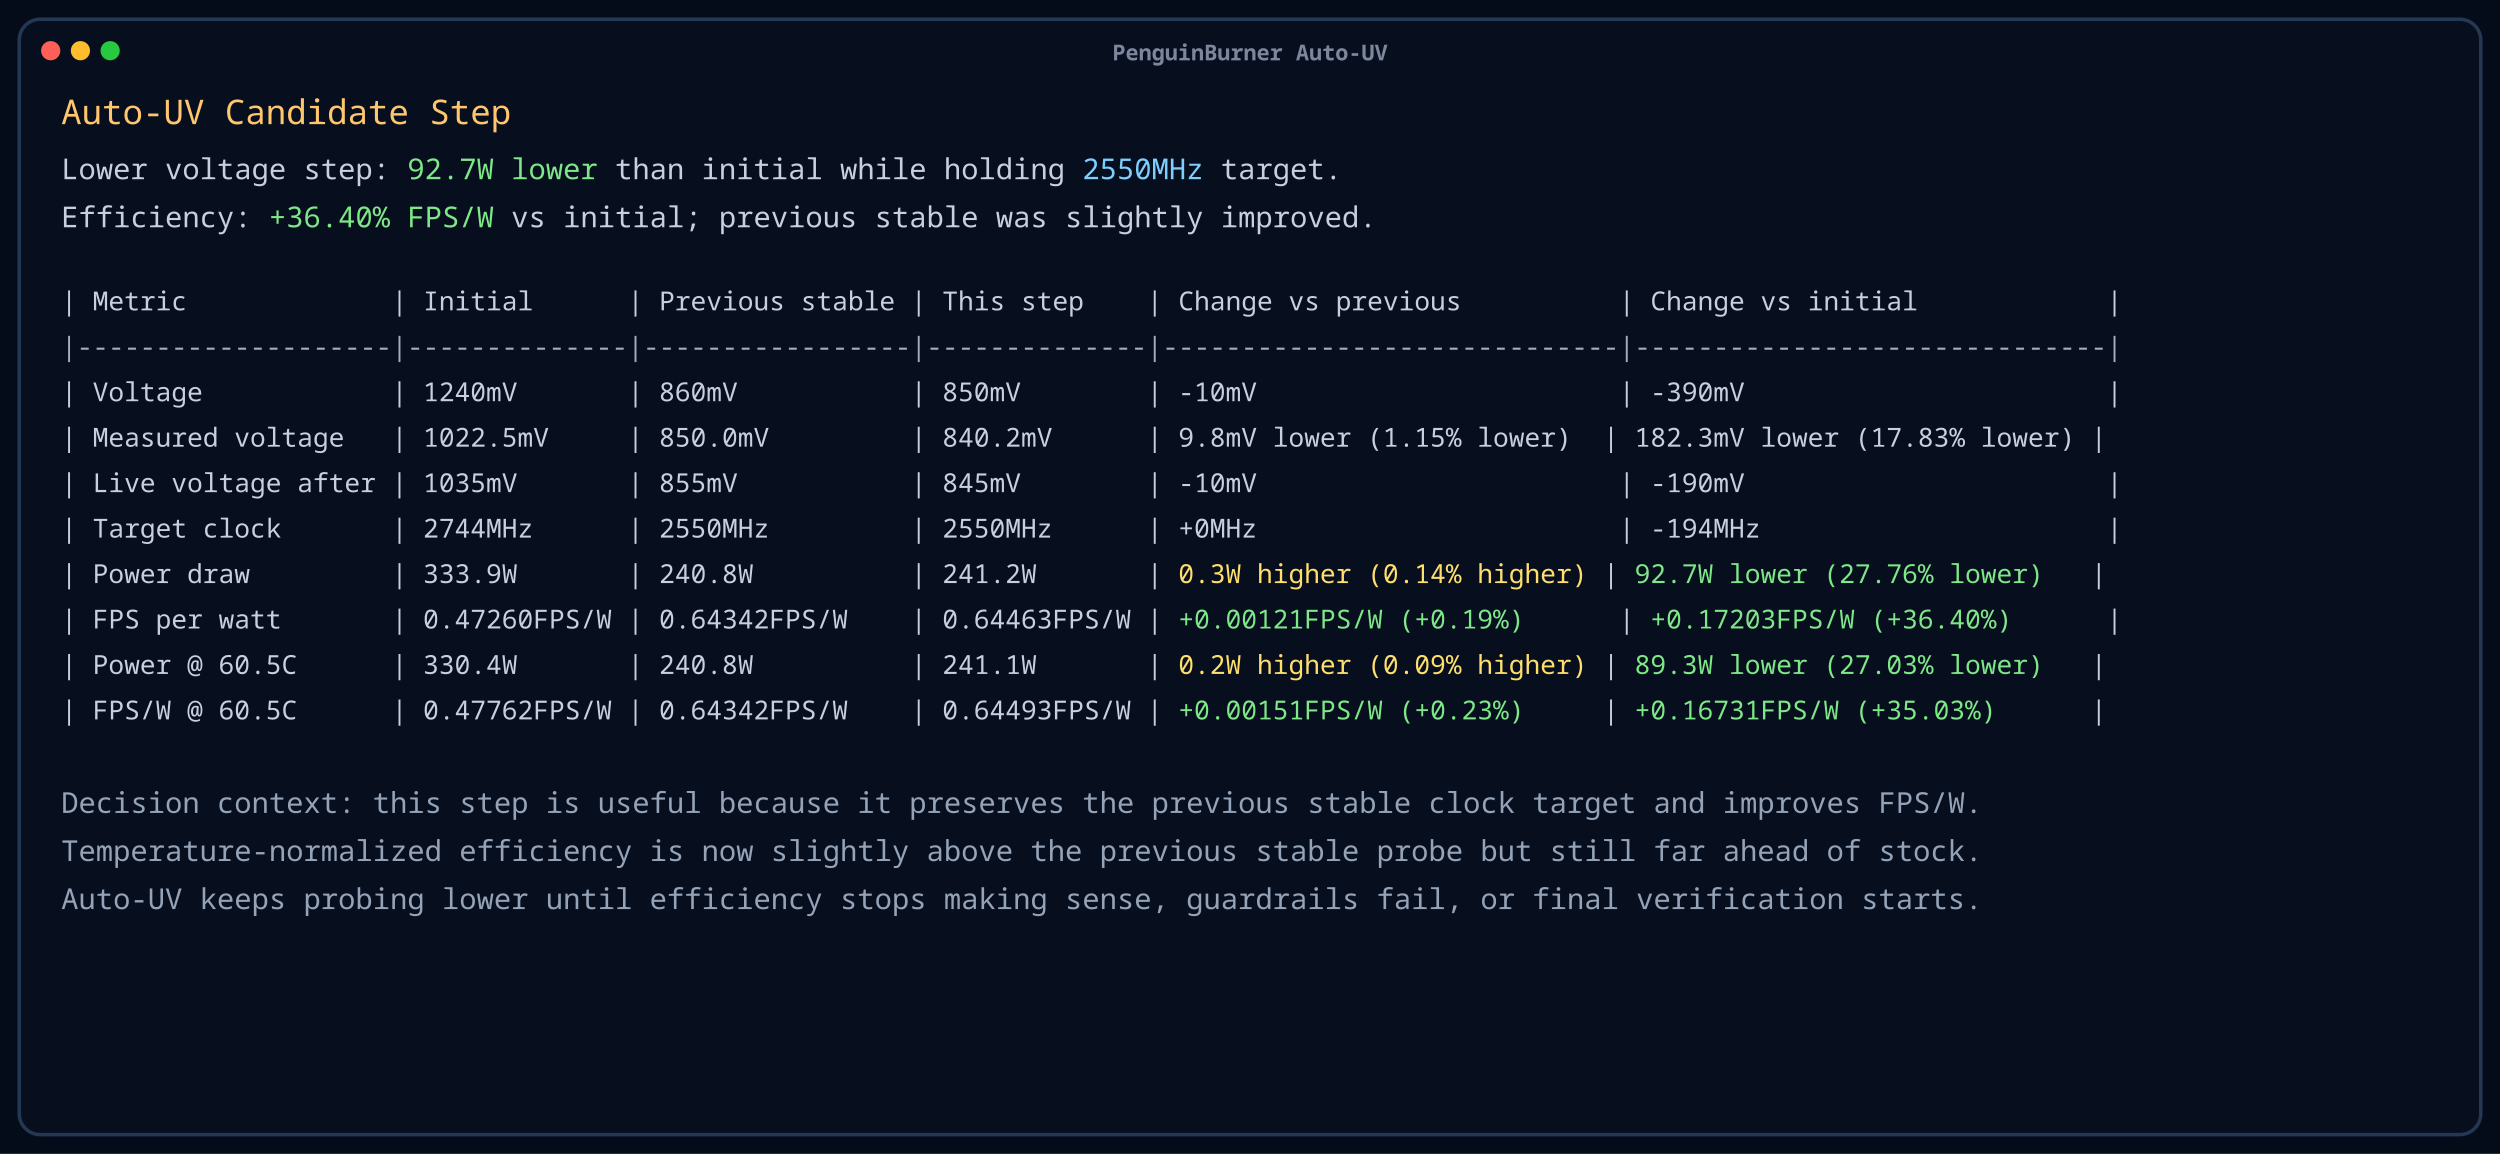
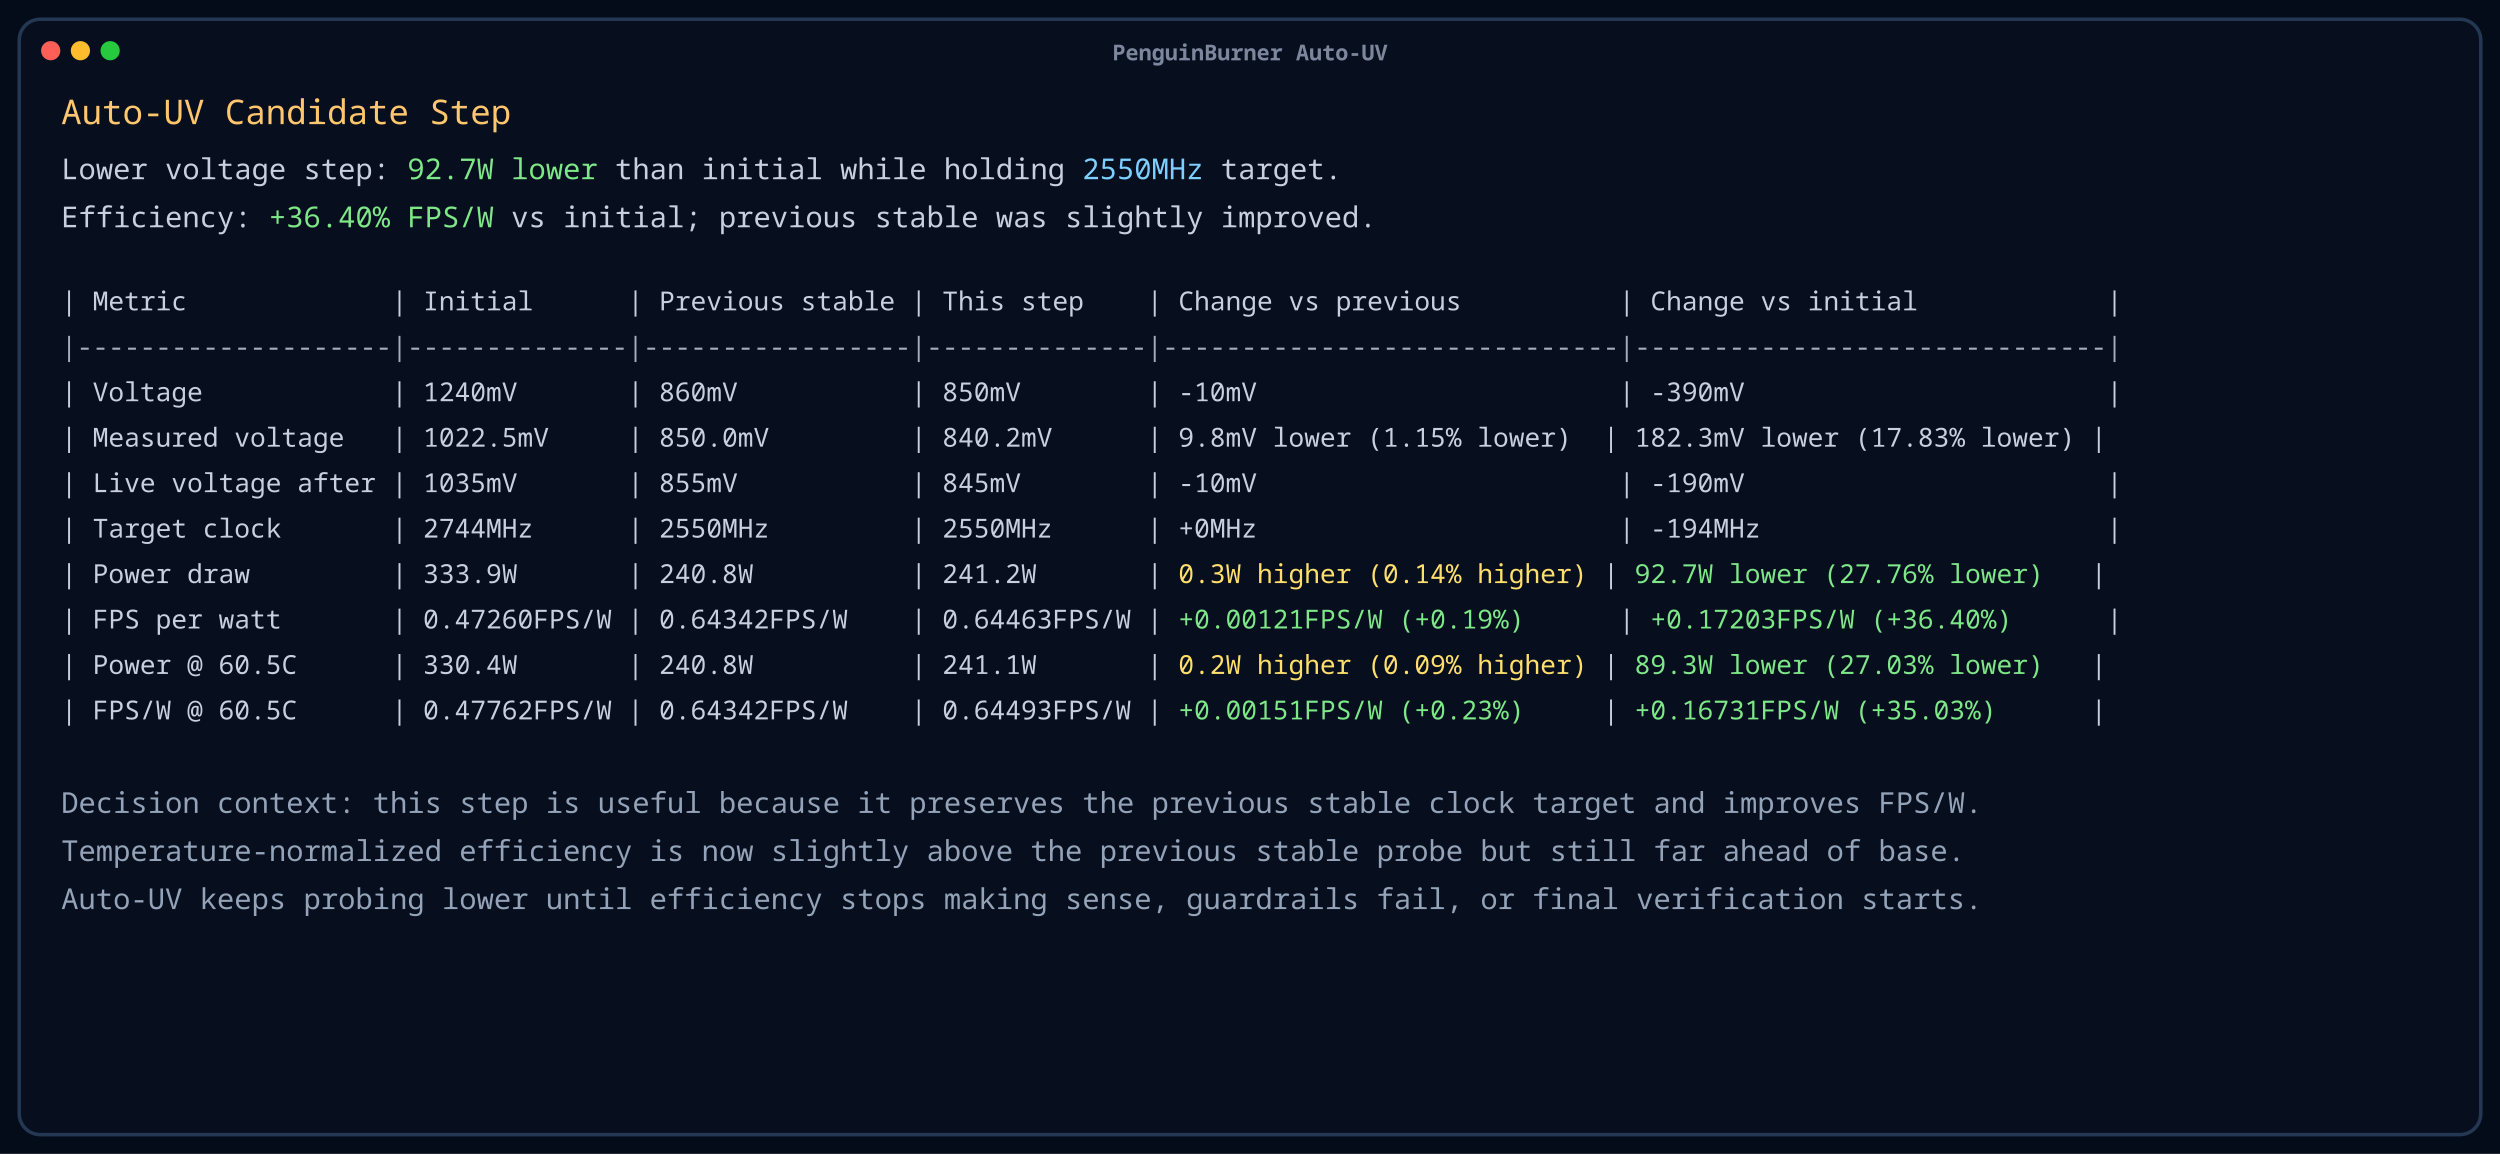
<svg xmlns="http://www.w3.org/2000/svg" width="2860" height="1320" viewBox="0 0 2860 1320">
  <rect width="2860" height="1320" fill="#050c19" />
  <rect x="22" y="22" width="2816" height="1276" rx="24" fill="#070f1f" stroke="#243753" stroke-width="4" />
  <circle cx="58" cy="58" r="11" fill="#ff5f56" />
  <circle cx="92" cy="58" r="11" fill="#ffbd2e" />
  <circle cx="126" cy="58" r="11" fill="#27c93f" />
  <text x="1430" y="69" text-anchor="middle" font-family="Noto Sans Mono, DejaVu Sans Mono, monospace" font-size="25" fill="#7c879d" font-weight="700">PenguinBurner Auto-UV</text>
  <text x="70" y="142" font-family="Noto Sans Mono, DejaVu Sans Mono, monospace" font-size="39" fill="#ffc66d">Auto-UV Candidate Step</text>
  <text x="70" y="205" font-family="Noto Sans Mono, DejaVu Sans Mono, monospace" font-size="33" fill="#c8d0e0">
    Lower voltage step: <tspan fill="#7ee787">92.7W lower</tspan> than initial while holding <tspan fill="#7dcfff">2550MHz</tspan> target.
  </text>
  <text x="70" y="260" font-family="Noto Sans Mono, DejaVu Sans Mono, monospace" font-size="33" fill="#c8d0e0">
    Efficiency: <tspan fill="#7ee787">+36.40% FPS/W</tspan> vs initial; previous stable was slightly improved.
  </text>
  <text x="70" y="355" font-family="Noto Sans Mono, DejaVu Sans Mono, monospace" font-size="30" fill="#c8d0e0" xml:space="preserve">| Metric             | Initial      | Previous stable | This step    | Change vs previous          | Change vs initial            |</text>
  <text x="70" y="407" font-family="Noto Sans Mono, DejaVu Sans Mono, monospace" font-size="30" fill="#a6adbb" xml:space="preserve">|--------------------|--------------|-----------------|--------------|-----------------------------|------------------------------|</text>
  <text x="70" y="459" font-family="Noto Sans Mono, DejaVu Sans Mono, monospace" font-size="30" fill="#c8d0e0" xml:space="preserve">| Voltage            | 1240mV       | 860mV           | 850mV        | -10mV                       | -390mV                       |</text>
  <text x="70" y="511" font-family="Noto Sans Mono, DejaVu Sans Mono, monospace" font-size="30" fill="#c8d0e0" xml:space="preserve">| Measured voltage   | 1022.5mV     | 850.0mV         | 840.2mV      | 9.8mV lower (1.15% lower)  | 182.3mV lower (17.83% lower) |</text>
  <text x="70" y="563" font-family="Noto Sans Mono, DejaVu Sans Mono, monospace" font-size="30" fill="#c8d0e0" xml:space="preserve">| Live voltage after | 1035mV       | 855mV           | 845mV        | -10mV                       | -190mV                       |</text>
  <text x="70" y="615" font-family="Noto Sans Mono, DejaVu Sans Mono, monospace" font-size="30" fill="#c8d0e0" xml:space="preserve">| Target clock       | 2744MHz      | 2550MHz         | 2550MHz      | +0MHz                       | -194MHz                      |</text>
  <text x="70" y="667" font-family="Noto Sans Mono, DejaVu Sans Mono, monospace" font-size="30" fill="#c8d0e0" xml:space="preserve">| Power draw         | 333.9W       | 240.8W          | 241.2W       | <tspan fill="#ffdf6b">0.3W higher (0.14% higher)</tspan> | <tspan fill="#7ee787">92.7W lower (27.76% lower)</tspan>   |</text>
  <text x="70" y="719" font-family="Noto Sans Mono, DejaVu Sans Mono, monospace" font-size="30" fill="#c8d0e0" xml:space="preserve">| FPS per watt       | 0.47260FPS/W | 0.64342FPS/W    | 0.64463FPS/W | <tspan fill="#7ee787">+0.00121FPS/W (+0.19%)</tspan>      | <tspan fill="#7ee787">+0.17203FPS/W (+36.40%)</tspan>      |</text>
  <text x="70" y="771" font-family="Noto Sans Mono, DejaVu Sans Mono, monospace" font-size="30" fill="#c8d0e0" xml:space="preserve">| Power @ 60.5C      | 330.4W       | 240.8W          | 241.1W       | <tspan fill="#ffdf6b">0.2W higher (0.09% higher)</tspan> | <tspan fill="#7ee787">89.3W lower (27.03% lower)</tspan>   |</text>
  <text x="70" y="823" font-family="Noto Sans Mono, DejaVu Sans Mono, monospace" font-size="30" fill="#c8d0e0" xml:space="preserve">| FPS/W @ 60.5C      | 0.47762FPS/W | 0.64342FPS/W    | 0.64493FPS/W | <tspan fill="#7ee787">+0.00151FPS/W (+0.23%)</tspan>     | <tspan fill="#7ee787">+0.16731FPS/W (+35.03%)</tspan>      |</text>
  <text x="70" y="930" font-family="Noto Sans Mono, DejaVu Sans Mono, monospace" font-size="33" fill="#94a3b8">
    Decision context: this step is useful because it preserves the previous stable clock target and improves FPS/W.
  </text>
  <text x="70" y="985" font-family="Noto Sans Mono, DejaVu Sans Mono, monospace" font-size="33" fill="#94a3b8">
-     Temperature-normalized efficiency is now slightly above the previous stable probe but still far ahead of stock.
+     Temperature-normalized efficiency is now slightly above the previous stable probe but still far ahead of base.
  </text>
  <text x="70" y="1040" font-family="Noto Sans Mono, DejaVu Sans Mono, monospace" font-size="33" fill="#94a3b8">
    Auto-UV keeps probing lower until efficiency stops making sense, guardrails fail, or final verification starts.
  </text>
</svg>
